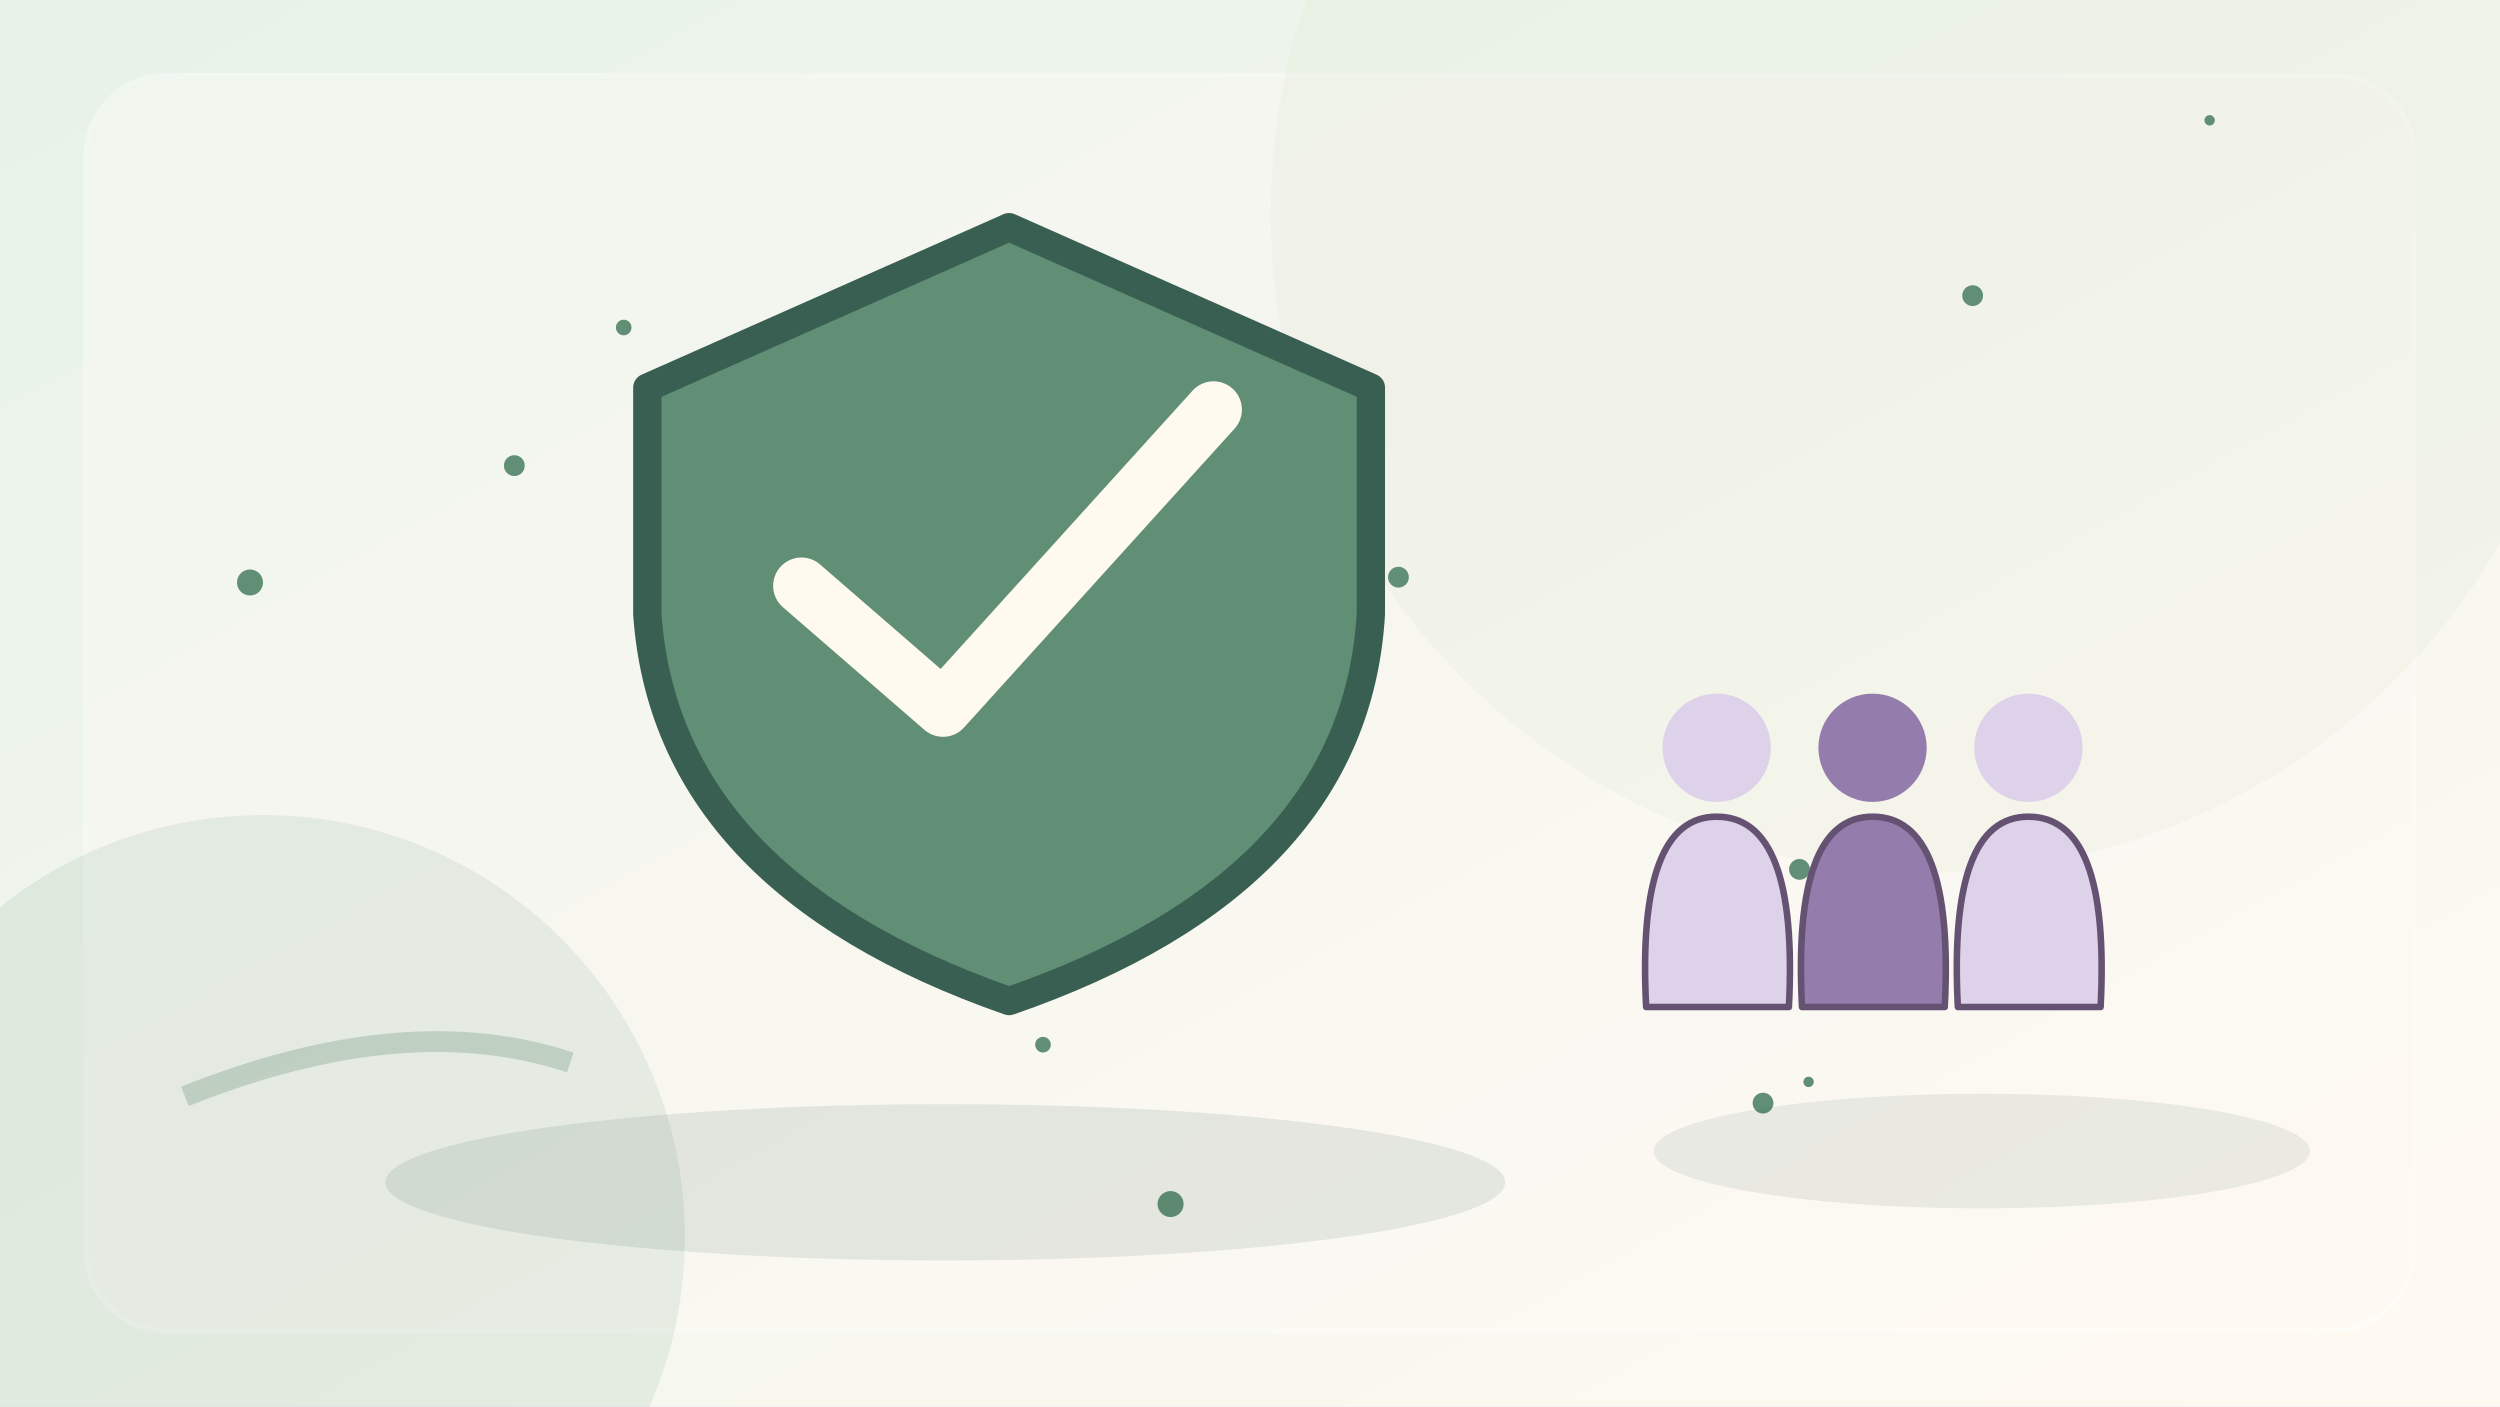
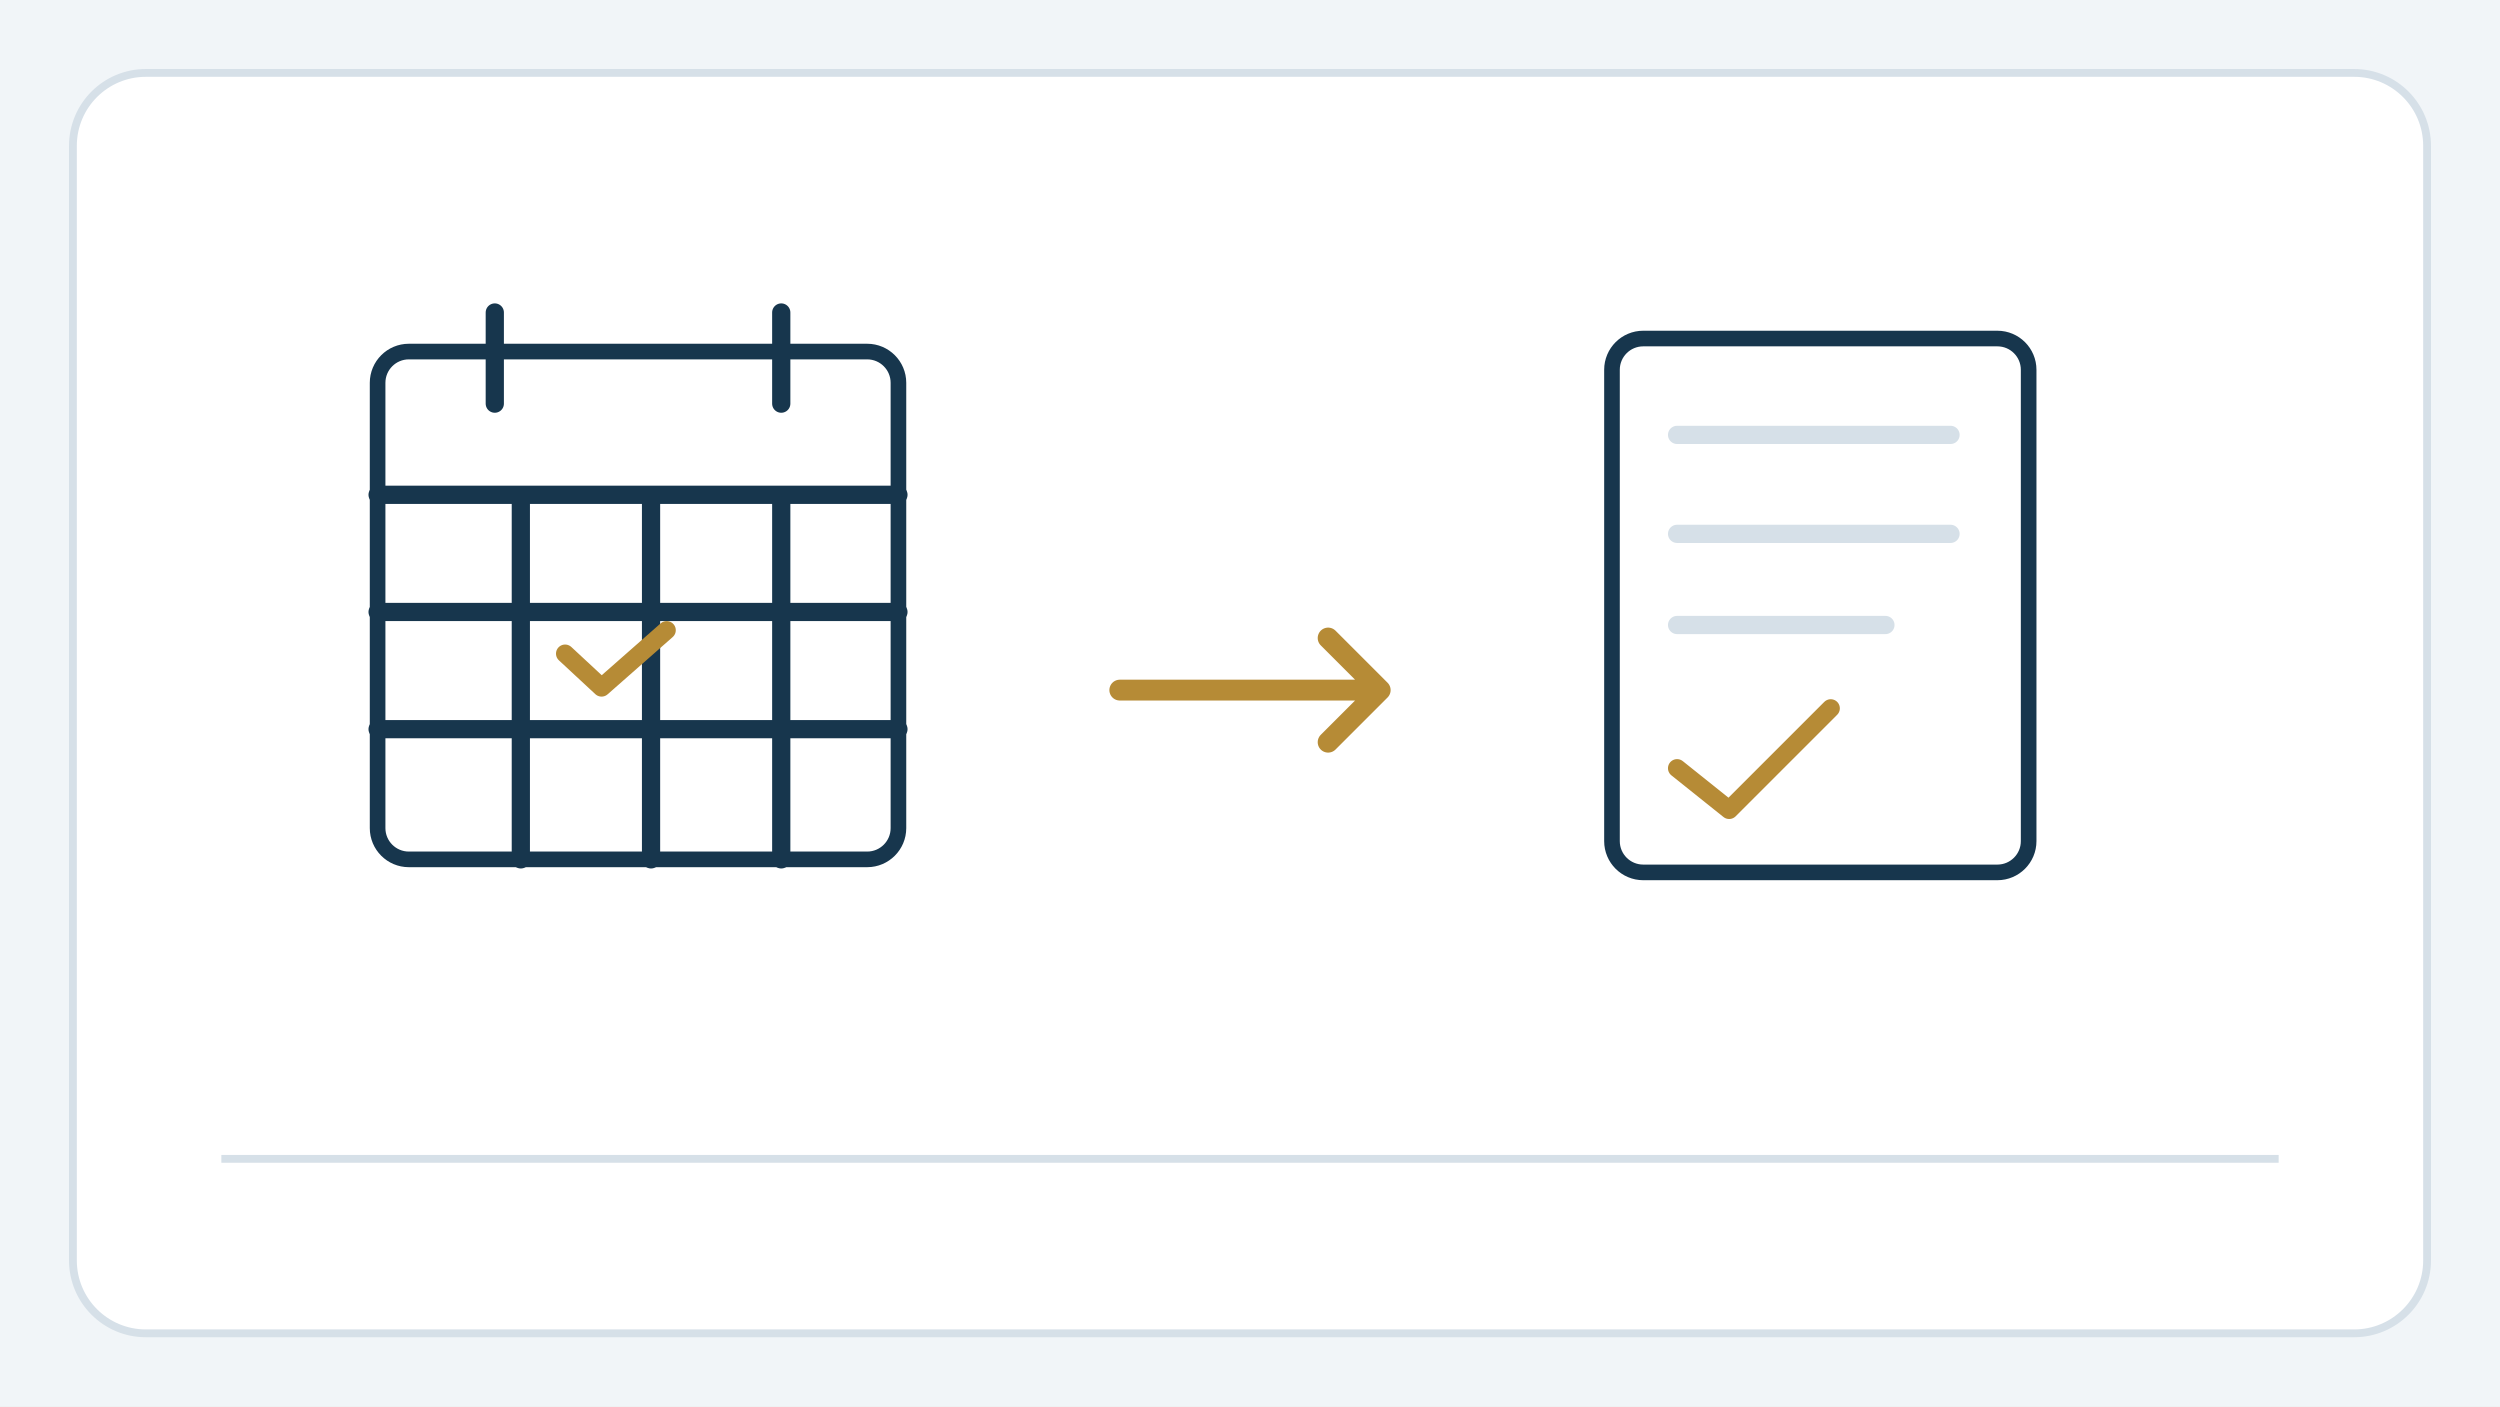
- <svg xmlns="http://www.w3.org/2000/svg" width="960" height="540" viewBox="0 0 960 540" role="img" aria-label="Autorska ilustracja: Odtworzenie ważnej informacji bez oceniania siebie">
-   <defs>
-     <linearGradient id="background" x1="0" y1="0" x2="1" y2="1">
-       <stop offset="0" stop-color="#e7f2e9" />
-       <stop offset="1" stop-color="#fffaf1" />
-     </linearGradient>
-   </defs>
-   <rect width="960" height="540" fill="url(#background)" />
-   <rect x="33" y="29" width="894" height="482" rx="31" fill="#fffaf7" opacity=".35" stroke="#fff" stroke-width="2" />
-   <circle cx="741" cy="82" r="253" fill="#d2dfc5" opacity=".16" />
-   <circle cx="101" cy="475" r="162" fill="#618f75" opacity=".12" />
-   <circle cx="691" cy="333.84" r="4" fill="#618f75" stroke="none" stroke-width="4" />
-   <circle cx="239.5" cy="125.76" r="3" fill="#618f75" stroke="none" stroke-width="4" />
-   <circle cx="677" cy="423.6" r="4" fill="#618f75" stroke="none" stroke-width="4" />
-   <circle cx="197.5" cy="178.8" r="4" fill="#618f75" stroke="none" stroke-width="4" />
-   <circle cx="309.5" cy="135.96" r="5" fill="#618f75" stroke="none" stroke-width="4" />
-   <circle cx="96" cy="223.68" r="5" fill="#618f75" stroke="none" stroke-width="4" />
-   <circle cx="848.5" cy="46.2" r="2" fill="#618f75" stroke="none" stroke-width="4" />
-   <circle cx="351.5" cy="240" r="4" fill="#618f75" stroke="none" stroke-width="4" />
-   <circle cx="425" cy="284.88" r="5" fill="#618f75" stroke="none" stroke-width="4" />
-   <circle cx="453" cy="280.8" r="4" fill="#618f75" stroke="none" stroke-width="4" />
-   <circle cx="449.5" cy="462.36" r="5" fill="#618f75" stroke="none" stroke-width="4" />
-   <circle cx="400.5" cy="401.16" r="3" fill="#618f75" stroke="none" stroke-width="4" />
-   <circle cx="757.5" cy="113.52" r="4" fill="#618f75" stroke="none" stroke-width="4" />
-   <circle cx="537" cy="221.64" r="4" fill="#618f75" stroke="none" stroke-width="4" />
-   <circle cx="694.5" cy="415.44" r="2" fill="#618f75" stroke="none" stroke-width="4" />
-   <ellipse cx="363" cy="454" rx="215" ry="30" fill="#395f52" opacity=".12" />
-   <ellipse cx="761" cy="442" rx="126" ry="22" fill="#395f52" opacity=".10" />
-   <g transform="translate(193 51) scale(1.208)">
-     <path d="M161 30L276 81v72q-5 85-115 123Q52 238 46 153V81Z" fill="#618f75" stroke="#395f52" stroke-width="9" stroke-linejoin="round" stroke-linecap="round" />
-     <path d="M95 144l45 39 86-95" fill="none" stroke="#fffaf0" stroke-width="18" stroke-linejoin="round" stroke-linecap="round" />
+ <svg xmlns="http://www.w3.org/2000/svg" width="960" height="540" viewBox="0 0 960 540" role="img" aria-label="Odtworzenie ważnej informacji bez oceniania siebie — kalendarz i dokument">
+   <rect width="960" height="540" fill="#f1f5f8" />
+   <rect x="28" y="28" width="904" height="484" rx="28" fill="#fff" stroke="#d6e0e8" stroke-width="3" />
+   <g transform="translate(85 85)">
+     <rect x="60" y="50" width="200" height="195" rx="12" fill="#fff" stroke="#17364d" stroke-width="6" />
+     <path d="M60 105H260 M115 105V245 M165 105V245 M215 105V245 M60 150H260 M60 195H260 M105 35V70 M215 35V70" fill="none" stroke="#17364d" stroke-width="7" stroke-linecap="round" stroke-linejoin="round" />
+     <path d="M132 166L146 179L171 157" fill="none" stroke="#b68b36" stroke-width="7" stroke-linecap="round" stroke-linejoin="round" />
  </g>
-   <g transform="translate(617 221) scale(0.630)">
-     <circle cx="67" cy="105" r="33" fill="#ddd2e9" stroke="none" stroke-width="4" />
-     <circle cx="162" cy="105" r="33" fill="#947dac" stroke="none" stroke-width="4" />
-     <circle cx="257" cy="105" r="33" fill="#ddd2e9" stroke="none" stroke-width="4" />
-     <path d="M24 263q-6-116 43-116q50 0 44 116Z" fill="#ddd2e9" stroke="#655172" stroke-width="4" stroke-linejoin="round" stroke-linecap="round" />
-     <path d="M119 263q-6-116 43-116q50 0 44 116Z" fill="#947dac" stroke="#655172" stroke-width="4" stroke-linejoin="round" stroke-linecap="round" />
-     <path d="M214 263q-6-116 43-116q50 0 44 116Z" fill="#ddd2e9" stroke="#655172" stroke-width="4" stroke-linejoin="round" stroke-linecap="round" />
+   <g transform="translate(539 85)">
+     <rect x="80" y="45" width="160" height="205" rx="12" fill="#fff" stroke="#17364d" stroke-width="6" />
+     <path d="M105 82H210 M105 120H210 M105 155H185" fill="none" stroke="#d6e0e8" stroke-width="7" stroke-linecap="round" stroke-linejoin="round" />
+     <path d="M105 210L125 226L164 187" fill="none" stroke="#b68b36" stroke-width="7" stroke-linecap="round" stroke-linejoin="round" />
  </g>
-   <path d="M71 421q85-34 148-13" fill="none" stroke="#618f75" opacity=".29" stroke-width="8" />
+   <path d="M430 265H530 M510 245L530 265L510 285" fill="none" stroke="#b68b36" stroke-width="8" stroke-linecap="round" stroke-linejoin="round" />
+   <path d="M85 445H875" fill="none" stroke="#d6e0e8" stroke-width="3" />
</svg>
